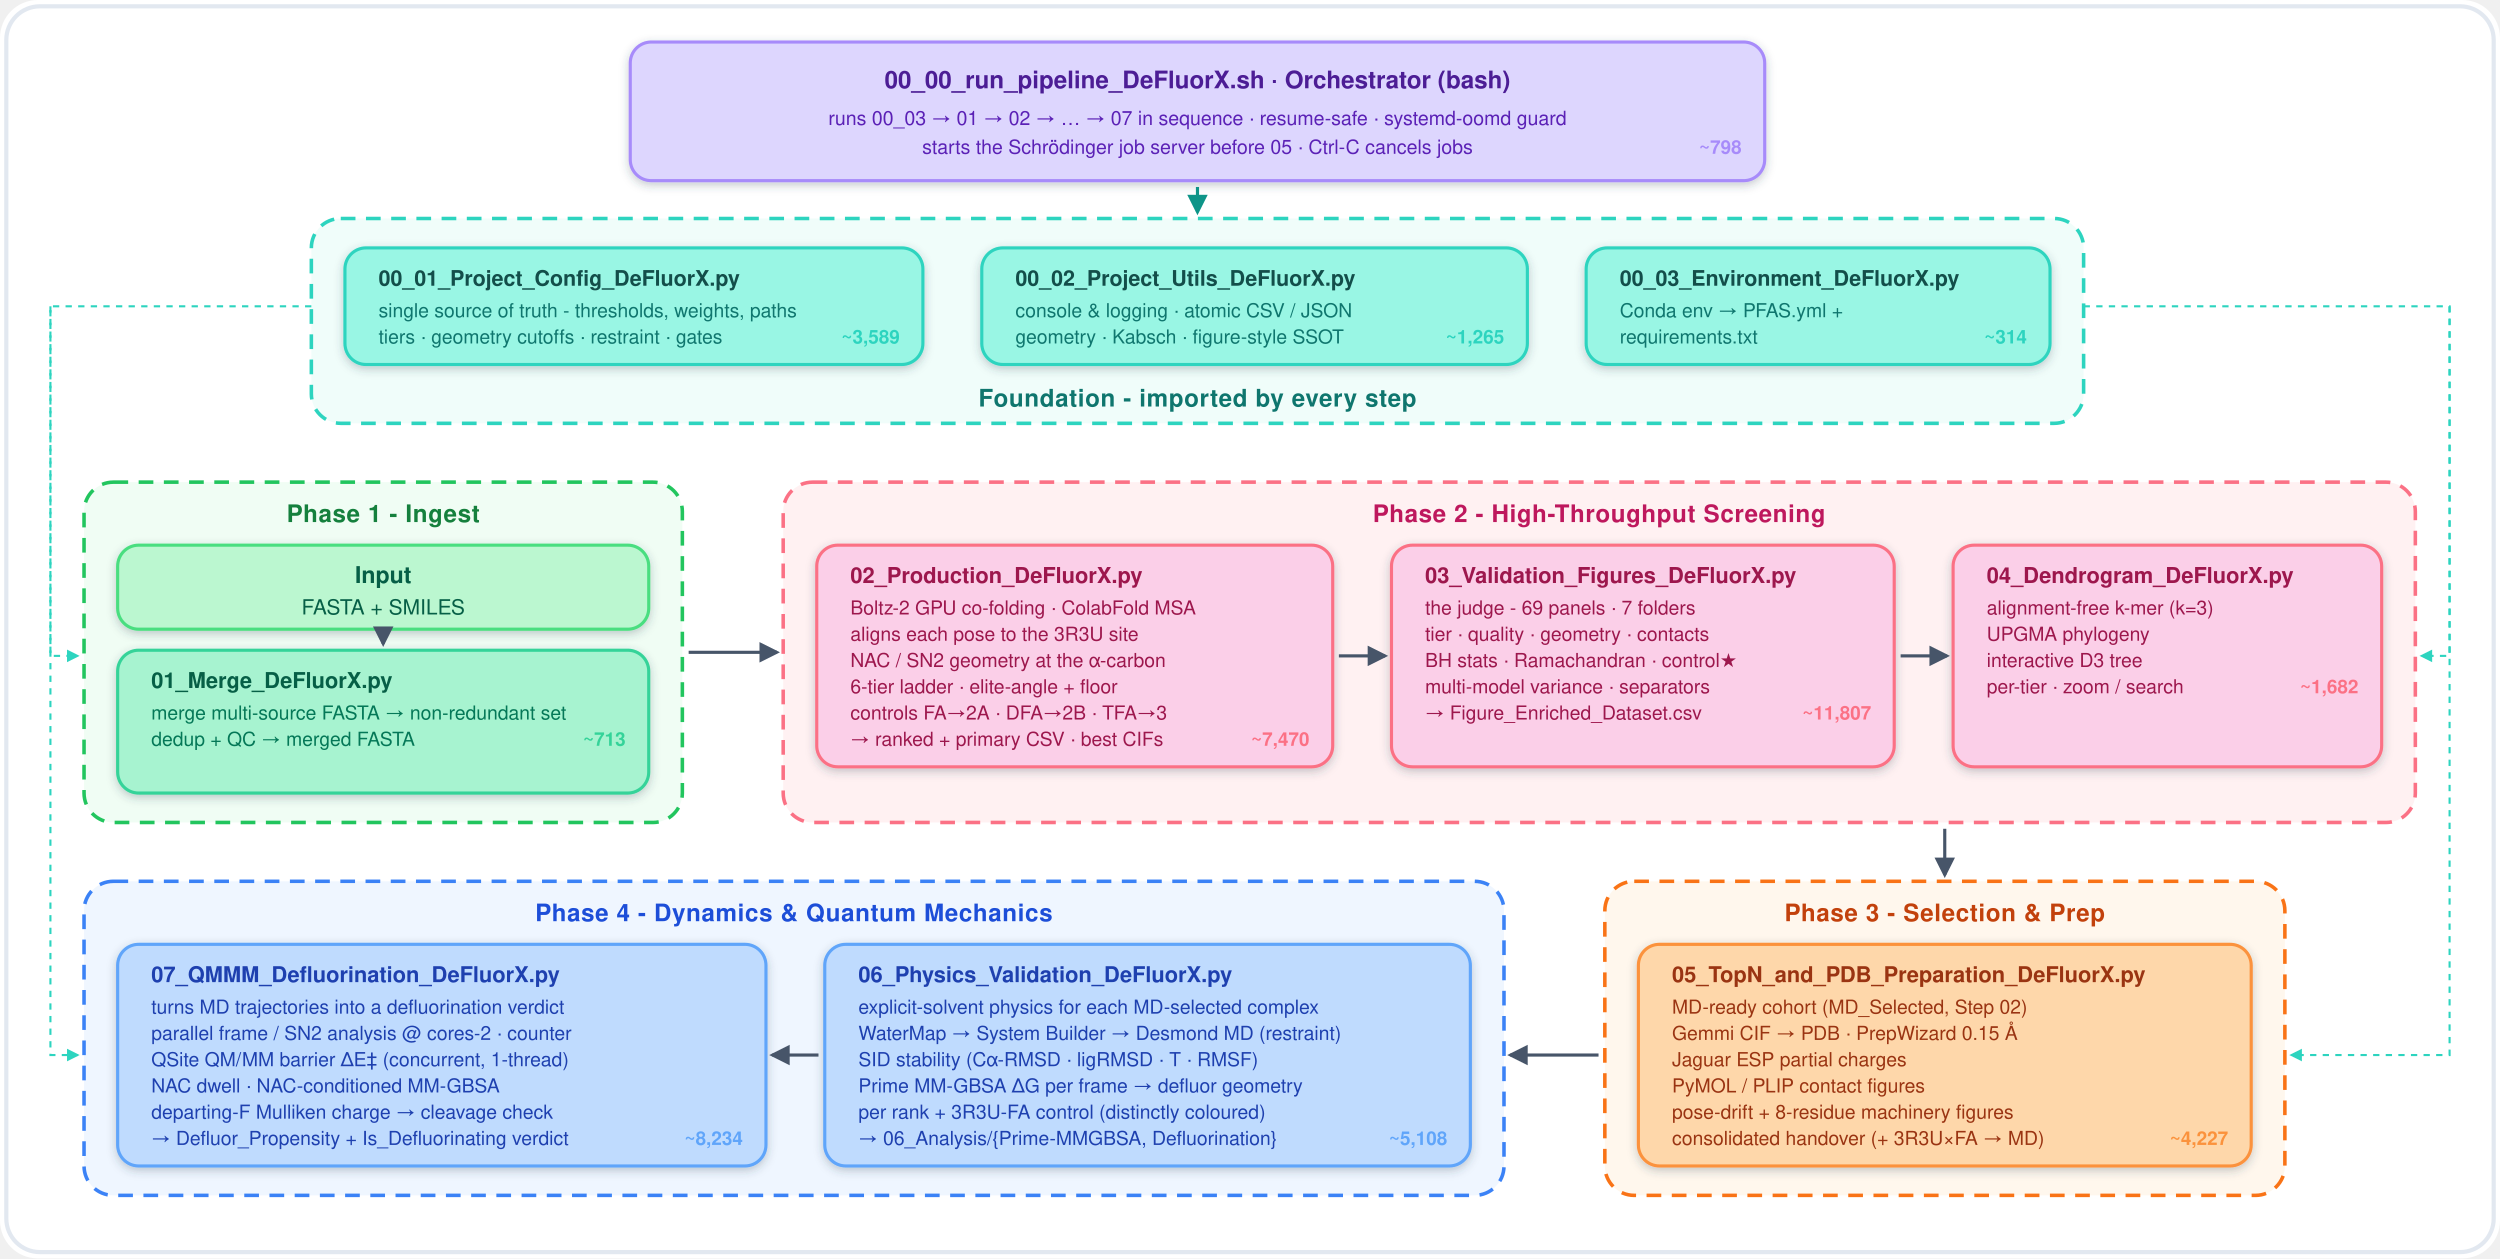
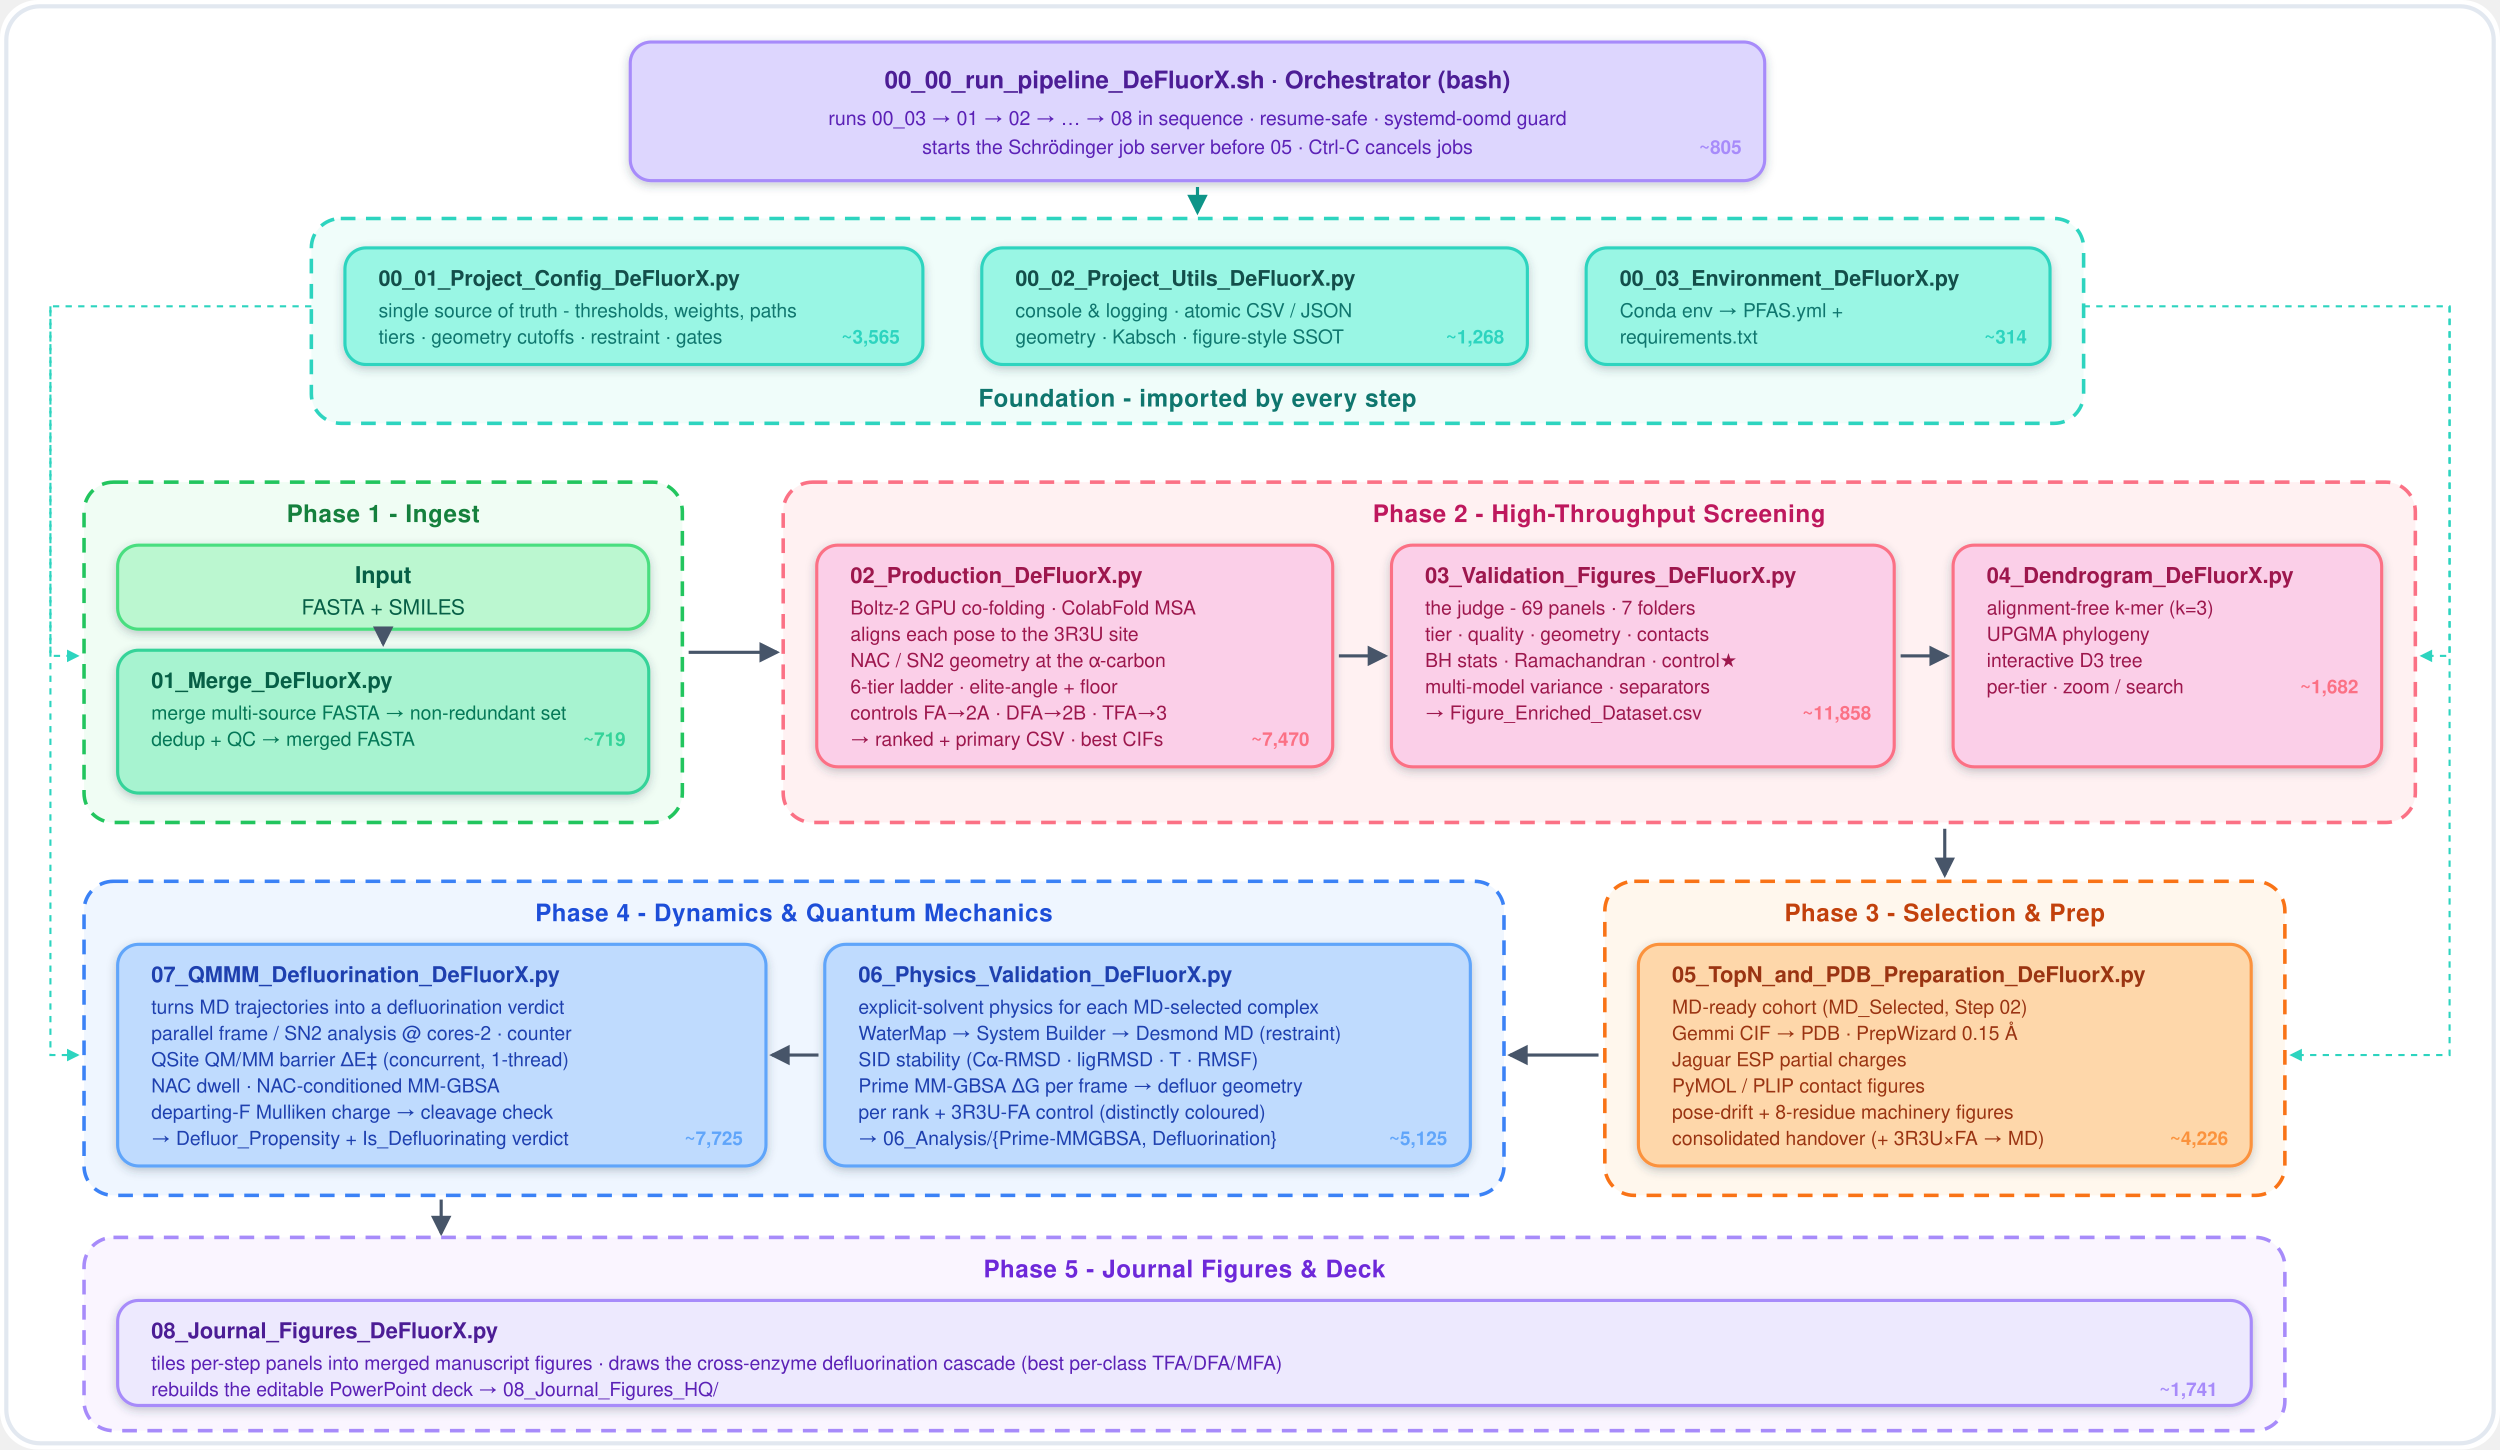
- <svg xmlns="http://www.w3.org/2000/svg" viewBox="0 0 1190 599" width="1190" height="599" font-family="Montserrat, 'Segoe UI', Helvetica, Arial, sans-serif">
+ <svg xmlns="http://www.w3.org/2000/svg" viewBox="0 0 1190 690" width="1190" height="690" font-family="Montserrat, 'Segoe UI', Helvetica, Arial, sans-serif">
  <defs>
    <marker id="arrow" viewBox="0 0 10 10" refX="8.5" refY="5" markerWidth="6.5" markerHeight="6.5" orient="auto-start-reverse">
      <path d="M0 0 L10 5 L0 10 z" fill="#475569" />
    </marker>
    <marker id="vio" viewBox="0 0 10 10" refX="8.5" refY="5" markerWidth="6.5" markerHeight="6.5" orient="auto-start-reverse">
      <path d="M0 0 L10 5 L0 10 z" fill="#0d9488" />
    </marker>
    <marker id="gry" viewBox="0 0 10 10" refX="8.5" refY="5" markerWidth="6" markerHeight="6" orient="auto-start-reverse">
      <path d="M0 0 L10 5 L0 10 z" fill="#2dd4bf" />
    </marker>
    <filter id="ds" x="-15%" y="-15%" width="130%" height="130%">
      <feDropShadow dx="0" dy="1.5" stdDeviation="2.4" flood-color="#334155" flood-opacity="0.28" />
    </filter>
  </defs>
-   <rect x="0" y="0" width="1190" height="599" rx="18" fill="#ffffff" />
-   <rect x="3" y="3" width="1184" height="593" rx="16" fill="none" stroke="#e2e8f0" stroke-width="2" />
+   <rect x="0" y="0" width="1190" height="690" rx="18" fill="#ffffff" />
+   <rect x="3" y="3" width="1184" height="684" rx="16" fill="none" stroke="#e2e8f0" stroke-width="2" />
  <g filter="url(#ds)">
    <rect x="300.0" y="20" width="540" height="66" rx="10" fill="#ddd6fe" stroke="#a78bfa" stroke-width="1.5" />
  </g>
  <text x="570.0" y="42" font-size="11.5" font-weight="800" fill="#4c1d95" text-anchor="middle">00_00_run_pipeline_DeFluorX.sh   ·   Orchestrator (bash)</text>
-   <text x="570.0" y="59.5" font-size="9.3" fill="#5b21b6" text-anchor="middle">runs 00_03 → 01 → 02 → … → 07 in sequence · resume-safe · systemd-oomd guard</text>
+   <text x="570.0" y="59.5" font-size="9.3" fill="#5b21b6" text-anchor="middle">runs 00_03 → 01 → 02 → … → 08 in sequence · resume-safe · systemd-oomd guard</text>
  <text x="570.0" y="73.2" font-size="9.3" fill="#5b21b6" text-anchor="middle">starts the Schrödinger job server before 05 · Ctrl-C cancels jobs</text>
-   <text x="829.0" y="73.2" font-size="9" font-weight="700" fill="#a78bfa" text-anchor="end">~798</text>
+   <text x="829.0" y="73.2" font-size="9" font-weight="700" fill="#a78bfa" text-anchor="end">~805</text>
  <rect x="148.2" y="104" width="843.6" height="97.5" rx="14" fill="#f0fdfa" stroke="#2dd4bf" stroke-width="1.7" stroke-dasharray="7 5" />
  <text x="570.0" y="193.5" font-size="11.5" font-weight="800" fill="#0f766e" text-anchor="middle" letter-spacing="0.3">Foundation - imported by every step</text>
  <g filter="url(#ds)">
    <rect x="164.195" y="118" width="275.1" height="55.5" rx="10" fill="#99f6e4" stroke="#2dd4bf" stroke-width="1.5" />
  </g>
  <text x="180.195" y="136" font-size="10.2" font-weight="800" fill="#134e4a">00_01_Project_Config_DeFluorX.py</text>
  <text x="180.195" y="151.0" font-size="9.2" fill="#0f766e">single source of truth - thresholds, weights, paths</text>
  <text x="180.195" y="163.5" font-size="9.2" fill="#0f766e">tiers · geometry cutoffs · restraint · gates</text>
-   <text x="428.3" y="163.5" font-size="9" font-weight="700" fill="#2dd4bf" text-anchor="end">~3,589</text>
+   <text x="428.3" y="163.5" font-size="9" font-weight="700" fill="#2dd4bf" text-anchor="end">~3,565</text>
  <g filter="url(#ds)">
    <rect x="467.328" y="118" width="259.7" height="55.5" rx="10" fill="#99f6e4" stroke="#2dd4bf" stroke-width="1.5" />
  </g>
  <text x="483.328" y="136" font-size="10.2" font-weight="800" fill="#134e4a">00_02_Project_Utils_DeFluorX.py</text>
  <text x="483.328" y="151.0" font-size="9.2" fill="#0f766e">console &amp; logging · atomic CSV / JSON</text>
  <text x="483.328" y="163.5" font-size="9.2" fill="#0f766e">geometry · Kabsch · figure-style SSOT</text>
-   <text x="716.0" y="163.5" font-size="9" font-weight="700" fill="#2dd4bf" text-anchor="end">~1,265</text>
+   <text x="716.0" y="163.5" font-size="9" font-weight="700" fill="#2dd4bf" text-anchor="end">~1,268</text>
  <g filter="url(#ds)">
    <rect x="755.008" y="118" width="220.8" height="55.5" rx="10" fill="#99f6e4" stroke="#2dd4bf" stroke-width="1.5" />
  </g>
  <text x="771.008" y="136" font-size="10.2" font-weight="800" fill="#134e4a">00_03_Environment_DeFluorX.py</text>
  <text x="771.008" y="151.0" font-size="9.2" fill="#0f766e">Conda env → PFAS.yml +</text>
  <text x="771.008" y="163.5" font-size="9.2" fill="#0f766e">requirements.txt</text>
  <text x="964.8" y="163.5" font-size="9" font-weight="700" fill="#2dd4bf" text-anchor="end">~314</text>
  <line x1="570.0" y1="89.0" x2="570.0" y2="101.0" stroke="#0d9488" stroke-width="1.5" marker-end="url(#vio)" />
  <rect x="40" y="229.5" width="284.8" height="162.0" rx="14" fill="#f0fdf4" stroke="#22c55e" stroke-width="1.7" stroke-dasharray="7 5" />
  <text x="182.4" y="248.5" font-size="11.5" font-weight="800" fill="#15803d" text-anchor="middle" letter-spacing="0.3">Phase 1 - Ingest</text>
  <g filter="url(#ds)">
    <rect x="56" y="259.5" width="252.8" height="40" rx="10" fill="#bbf7d0" stroke="#4ade80" stroke-width="1.5" />
  </g>
  <text x="182.4" y="277.5" font-size="11" font-weight="800" fill="#065f46" text-anchor="middle">Input</text>
  <text x="182.4" y="292.5" font-size="10" fill="#065f46" text-anchor="middle">FASTA + SMILES</text>
  <g filter="url(#ds)">
    <rect x="56" y="309.5" width="252.8" height="68.0" rx="10" fill="#a7f3d0" stroke="#34d399" stroke-width="1.5" />
  </g>
  <text x="72" y="327.5" font-size="10.4" font-weight="800" fill="#065f46">01_Merge_DeFluorX.py</text>
  <text x="72" y="342.5" font-size="9.2" fill="#047857">merge multi-source FASTA → non-redundant set</text>
  <text x="72" y="355.0" font-size="9.2" fill="#047857">dedup + QC → merged FASTA</text>
-   <text x="297.8" y="355.0" font-size="9" font-weight="700" fill="#34d399" text-anchor="end">~713</text>
+   <text x="297.8" y="355.0" font-size="9" font-weight="700" fill="#34d399" text-anchor="end">~719</text>
  <rect x="372.8" y="229.5" width="776.9" height="162.0" rx="14" fill="#fff1f2" stroke="#fb7185" stroke-width="1.7" stroke-dasharray="7 5" />
  <text x="761.2" y="248.5" font-size="11.5" font-weight="800" fill="#be185d" text-anchor="middle" letter-spacing="0.3">Phase 2 - High-Throughput Screening</text>
  <g filter="url(#ds)">
    <rect x="388.77" y="259.5" width="245.6" height="105.5" rx="10" fill="#fbcfe8" stroke="#fb7185" stroke-width="1.5" />
  </g>
  <text x="404.77" y="277.5" font-size="10.4" font-weight="800" fill="#9d174d">02_Production_DeFluorX.py</text>
  <text x="404.77" y="292.5" font-size="9.2" fill="#9d174d">Boltz-2 GPU co-folding · ColabFold MSA</text>
  <text x="404.77" y="305.0" font-size="9.2" fill="#9d174d">aligns each pose to the 3R3U site</text>
  <text x="404.77" y="317.5" font-size="9.2" fill="#9d174d">NAC / SN2 geometry at the α-carbon</text>
  <text x="404.77" y="330.0" font-size="9.2" fill="#9d174d">6-tier ladder · elite-angle + floor</text>
  <text x="404.77" y="342.5" font-size="9.2" fill="#9d174d">controls FA→2A · DFA→2B · TFA→3</text>
  <text x="404.77" y="355.0" font-size="9.2" fill="#9d174d">→ ranked + primary CSV · best CIFs</text>
  <text x="623.3" y="355.0" font-size="9" font-weight="700" fill="#fb7185" text-anchor="end">~7,470</text>
  <g filter="url(#ds)">
    <rect x="662.344" y="259.5" width="239.3" height="105.5" rx="10" fill="#fbcfe8" stroke="#fb7185" stroke-width="1.5" />
  </g>
  <text x="678.344" y="277.5" font-size="10.4" font-weight="800" fill="#9d174d">03_Validation_Figures_DeFluorX.py</text>
  <text x="678.344" y="292.5" font-size="9.2" fill="#9d174d">the judge - 69 panels · 7 folders</text>
  <text x="678.344" y="305.0" font-size="9.2" fill="#9d174d">tier · quality · geometry · contacts</text>
  <text x="678.344" y="317.5" font-size="9.2" fill="#9d174d">BH stats · Ramachandran · control★</text>
  <text x="678.344" y="330.0" font-size="9.2" fill="#9d174d">multi-model variance · separators</text>
  <text x="678.344" y="342.5" font-size="9.2" fill="#9d174d">→ Figure_Enriched_Dataset.csv</text>
-   <text x="890.7" y="342.5" font-size="9" font-weight="700" fill="#fb7185" text-anchor="end">~11,807</text>
+   <text x="890.7" y="342.5" font-size="9" font-weight="700" fill="#fb7185" text-anchor="end">~11,858</text>
  <g filter="url(#ds)">
    <rect x="929.676" y="259.5" width="204.0" height="105.5" rx="10" fill="#fbcfe8" stroke="#fb7185" stroke-width="1.5" />
  </g>
  <text x="945.676" y="277.5" font-size="10.4" font-weight="800" fill="#9d174d">04_Dendrogram_DeFluorX.py</text>
  <text x="945.676" y="292.5" font-size="9.2" fill="#9d174d">alignment-free k-mer (k=3)</text>
  <text x="945.676" y="305.0" font-size="9.2" fill="#9d174d">UPGMA phylogeny</text>
  <text x="945.676" y="317.5" font-size="9.2" fill="#9d174d">interactive D3 tree</text>
  <text x="945.676" y="330.0" font-size="9.2" fill="#9d174d">per-tier · zoom / search</text>
  <text x="1122.6" y="330.0" font-size="9" font-weight="700" fill="#fb7185" text-anchor="end">~1,682</text>
  <rect x="40" y="419.5" width="675.9" height="149.5" rx="14" fill="#eff6ff" stroke="#3b82f6" stroke-width="1.7" stroke-dasharray="7 5" />
  <text x="377.9" y="438.5" font-size="11.5" font-weight="800" fill="#1d4ed8" text-anchor="middle" letter-spacing="0.3">Phase 4 - Dynamics &amp; Quantum Mechanics</text>
  <g filter="url(#ds)">
    <rect x="56" y="449.5" width="308.6" height="105.5" rx="10" fill="#bfdbfe" stroke="#60a5fa" stroke-width="1.5" />
  </g>
  <text x="72" y="467.5" font-size="10.4" font-weight="800" fill="#1e40af">07_QMMM_Defluorination_DeFluorX.py</text>
  <text x="72" y="482.5" font-size="9.2" fill="#1e40af">turns MD trajectories into a defluorination verdict</text>
  <text x="72" y="495.0" font-size="9.2" fill="#1e40af">parallel frame / SN2 analysis @ cores-2 · counter</text>
  <text x="72" y="507.5" font-size="9.2" fill="#1e40af">QSite QM/MM barrier ΔE‡ (concurrent, 1-thread)</text>
  <text x="72" y="520.0" font-size="9.2" fill="#1e40af">NAC dwell · NAC-conditioned MM-GBSA</text>
  <text x="72" y="532.5" font-size="9.2" fill="#1e40af">departing-F Mulliken charge → cleavage check</text>
  <text x="72" y="545.0" font-size="9.2" fill="#1e40af">→ Defluor_Propensity + Is_Defluorinating verdict</text>
-   <text x="353.6" y="545.0" font-size="9" font-weight="700" fill="#60a5fa" text-anchor="end">~8,234</text>
+   <text x="353.6" y="545.0" font-size="9" font-weight="700" fill="#60a5fa" text-anchor="end">~7,725</text>
  <g filter="url(#ds)">
    <rect x="392.586" y="449.5" width="307.3" height="105.5" rx="10" fill="#bfdbfe" stroke="#60a5fa" stroke-width="1.5" />
  </g>
  <text x="408.586" y="467.5" font-size="10.4" font-weight="800" fill="#1e40af">06_Physics_Validation_DeFluorX.py</text>
  <text x="408.586" y="482.5" font-size="9.2" fill="#1e40af">explicit-solvent physics for each MD-selected complex</text>
  <text x="408.586" y="495.0" font-size="9.2" fill="#1e40af">WaterMap → System Builder → Desmond MD (restraint)</text>
  <text x="408.586" y="507.5" font-size="9.2" fill="#1e40af">SID stability (Cα-RMSD · ligRMSD · T · RMSF)</text>
  <text x="408.586" y="520.0" font-size="9.2" fill="#1e40af">Prime MM-GBSA ΔG per frame → defluor geometry</text>
  <text x="408.586" y="532.5" font-size="9.2" fill="#1e40af">per rank + 3R3U-FA control (distinctly coloured)</text>
  <text x="408.586" y="545.0" font-size="9.2" fill="#1e40af">→ 06_Analysis/{Prime-MMGBSA, Defluorination}</text>
-   <text x="688.9" y="545.0" font-size="9" font-weight="700" fill="#60a5fa" text-anchor="end">~5,108</text>
+   <text x="688.9" y="545.0" font-size="9" font-weight="700" fill="#60a5fa" text-anchor="end">~5,125</text>
  <rect x="763.9" y="419.5" width="323.7" height="149.5" rx="14" fill="#fff7ed" stroke="#f97316" stroke-width="1.7" stroke-dasharray="7 5" />
  <text x="925.7" y="438.5" font-size="11.5" font-weight="800" fill="#c2410c" text-anchor="middle" letter-spacing="0.3">Phase 3 - Selection &amp; Prep</text>
  <g filter="url(#ds)">
    <rect x="779.871" y="449.5" width="291.7" height="105.5" rx="10" fill="#fed7aa" stroke="#fb923c" stroke-width="1.5" />
  </g>
  <text x="795.871" y="467.5" font-size="10.4" font-weight="800" fill="#9a3412">05_TopN_and_PDB_Preparation_DeFluorX.py</text>
  <text x="795.871" y="482.5" font-size="9.2" fill="#9a3412">MD-ready cohort (MD_Selected, Step 02)</text>
  <text x="795.871" y="495.0" font-size="9.2" fill="#9a3412">Gemmi CIF → PDB · PrepWizard 0.15 Å</text>
  <text x="795.871" y="507.5" font-size="9.2" fill="#9a3412">Jaguar ESP partial charges</text>
  <text x="795.871" y="520.0" font-size="9.2" fill="#9a3412">PyMOL / PLIP contact figures</text>
  <text x="795.871" y="532.5" font-size="9.2" fill="#9a3412">pose-drift + 8-residue machinery figures</text>
  <text x="795.871" y="545.0" font-size="9.2" fill="#9a3412">consolidated handover (+ 3R3U×FA → MD)</text>
-   <text x="1060.6" y="545.0" font-size="9" font-weight="700" fill="#fb923c" text-anchor="end">~4,227</text>
+   <text x="1060.6" y="545.0" font-size="9" font-weight="700" fill="#fb923c" text-anchor="end">~4,226</text>
  <line x1="182.4" y1="302.5" x2="182.4" y2="306.5" stroke="#475569" stroke-width="1.5" marker-end="url(#arrow)" />
  <line x1="327.8" y1="310.5" x2="369.8" y2="310.5" stroke="#475569" stroke-width="1.5" marker-end="url(#arrow)" />
  <line x1="637.3" y1="312.2" x2="659.3" y2="312.2" stroke="#475569" stroke-width="1.5" marker-end="url(#arrow)" />
  <line x1="904.7" y1="312.2" x2="926.7" y2="312.2" stroke="#475569" stroke-width="1.5" marker-end="url(#arrow)" />
  <line x1="925.7" y1="394.5" x2="925.7" y2="416.5" stroke="#475569" stroke-width="1.5" marker-end="url(#arrow)" />
  <line x1="760.9" y1="502.2" x2="718.9" y2="502.2" stroke="#475569" stroke-width="1.5" marker-end="url(#arrow)" />
  <line x1="389.6" y1="502.2" x2="367.6" y2="502.2" stroke="#475569" stroke-width="1.5" marker-end="url(#arrow)" />
  <path d="M148.2 145.8 L24 145.8 L24 502.2 L37 502.2" fill="none" stroke="#2dd4bf" stroke-width="1.0" stroke-dasharray="3 3" marker-end="url(#gry)" />
  <path d="M24 145.8 L24 312.2 L37 312.2" fill="none" stroke="#2dd4bf" stroke-width="1.0" stroke-dasharray="3 3" marker-end="url(#gry)" />
  <path d="M991.8 145.8 L1166 145.8 L1166 502.2 L1090.6 502.2" fill="none" stroke="#2dd4bf" stroke-width="1.0" stroke-dasharray="3 3" marker-end="url(#gry)" />
  <path d="M1166 145.8 L1166 312.2 L1152.6 312.2" fill="none" stroke="#2dd4bf" stroke-width="1.0" stroke-dasharray="3 3" marker-end="url(#gry)" />
+   <line x1="210" y1="571" x2="210" y2="587" stroke="#475569" stroke-width="1.5" marker-end="url(#arrow)" />
+   <rect x="40" y="589" width="1047.6" height="92.0" rx="14" fill="#faf5ff" stroke="#a78bfa" stroke-width="1.7" stroke-dasharray="7 5" />
+   <text x="563.8" y="608.0" font-size="11.5" font-weight="800" fill="#6d28d9" text-anchor="middle" letter-spacing="0.3">Phase 5 - Journal Figures &amp; Deck</text>
+   <g filter="url(#ds)">
+     <rect x="56" y="619.0" width="1015.6" height="50.0" rx="10" fill="#ede9fe" stroke="#a78bfa" stroke-width="1.5" />
+   </g>
+   <text x="72" y="637.0" font-size="10.4" font-weight="800" fill="#4c1d95">08_Journal_Figures_DeFluorX.py</text>
+   <text x="72" y="652.0" font-size="9.2" fill="#5b21b6">tiles per-step panels into merged manuscript figures · draws the cross-enzyme defluorination cascade (best per-class TFA/DFA/MFA)</text>
+   <text x="72" y="664.5" font-size="9.2" fill="#5b21b6">rebuilds the editable PowerPoint deck → 08_Journal_Figures_HQ/</text>
+   <text x="1055.6" y="664.5" font-size="9" font-weight="700" fill="#a78bfa" text-anchor="end">~1,741</text>
</svg>
